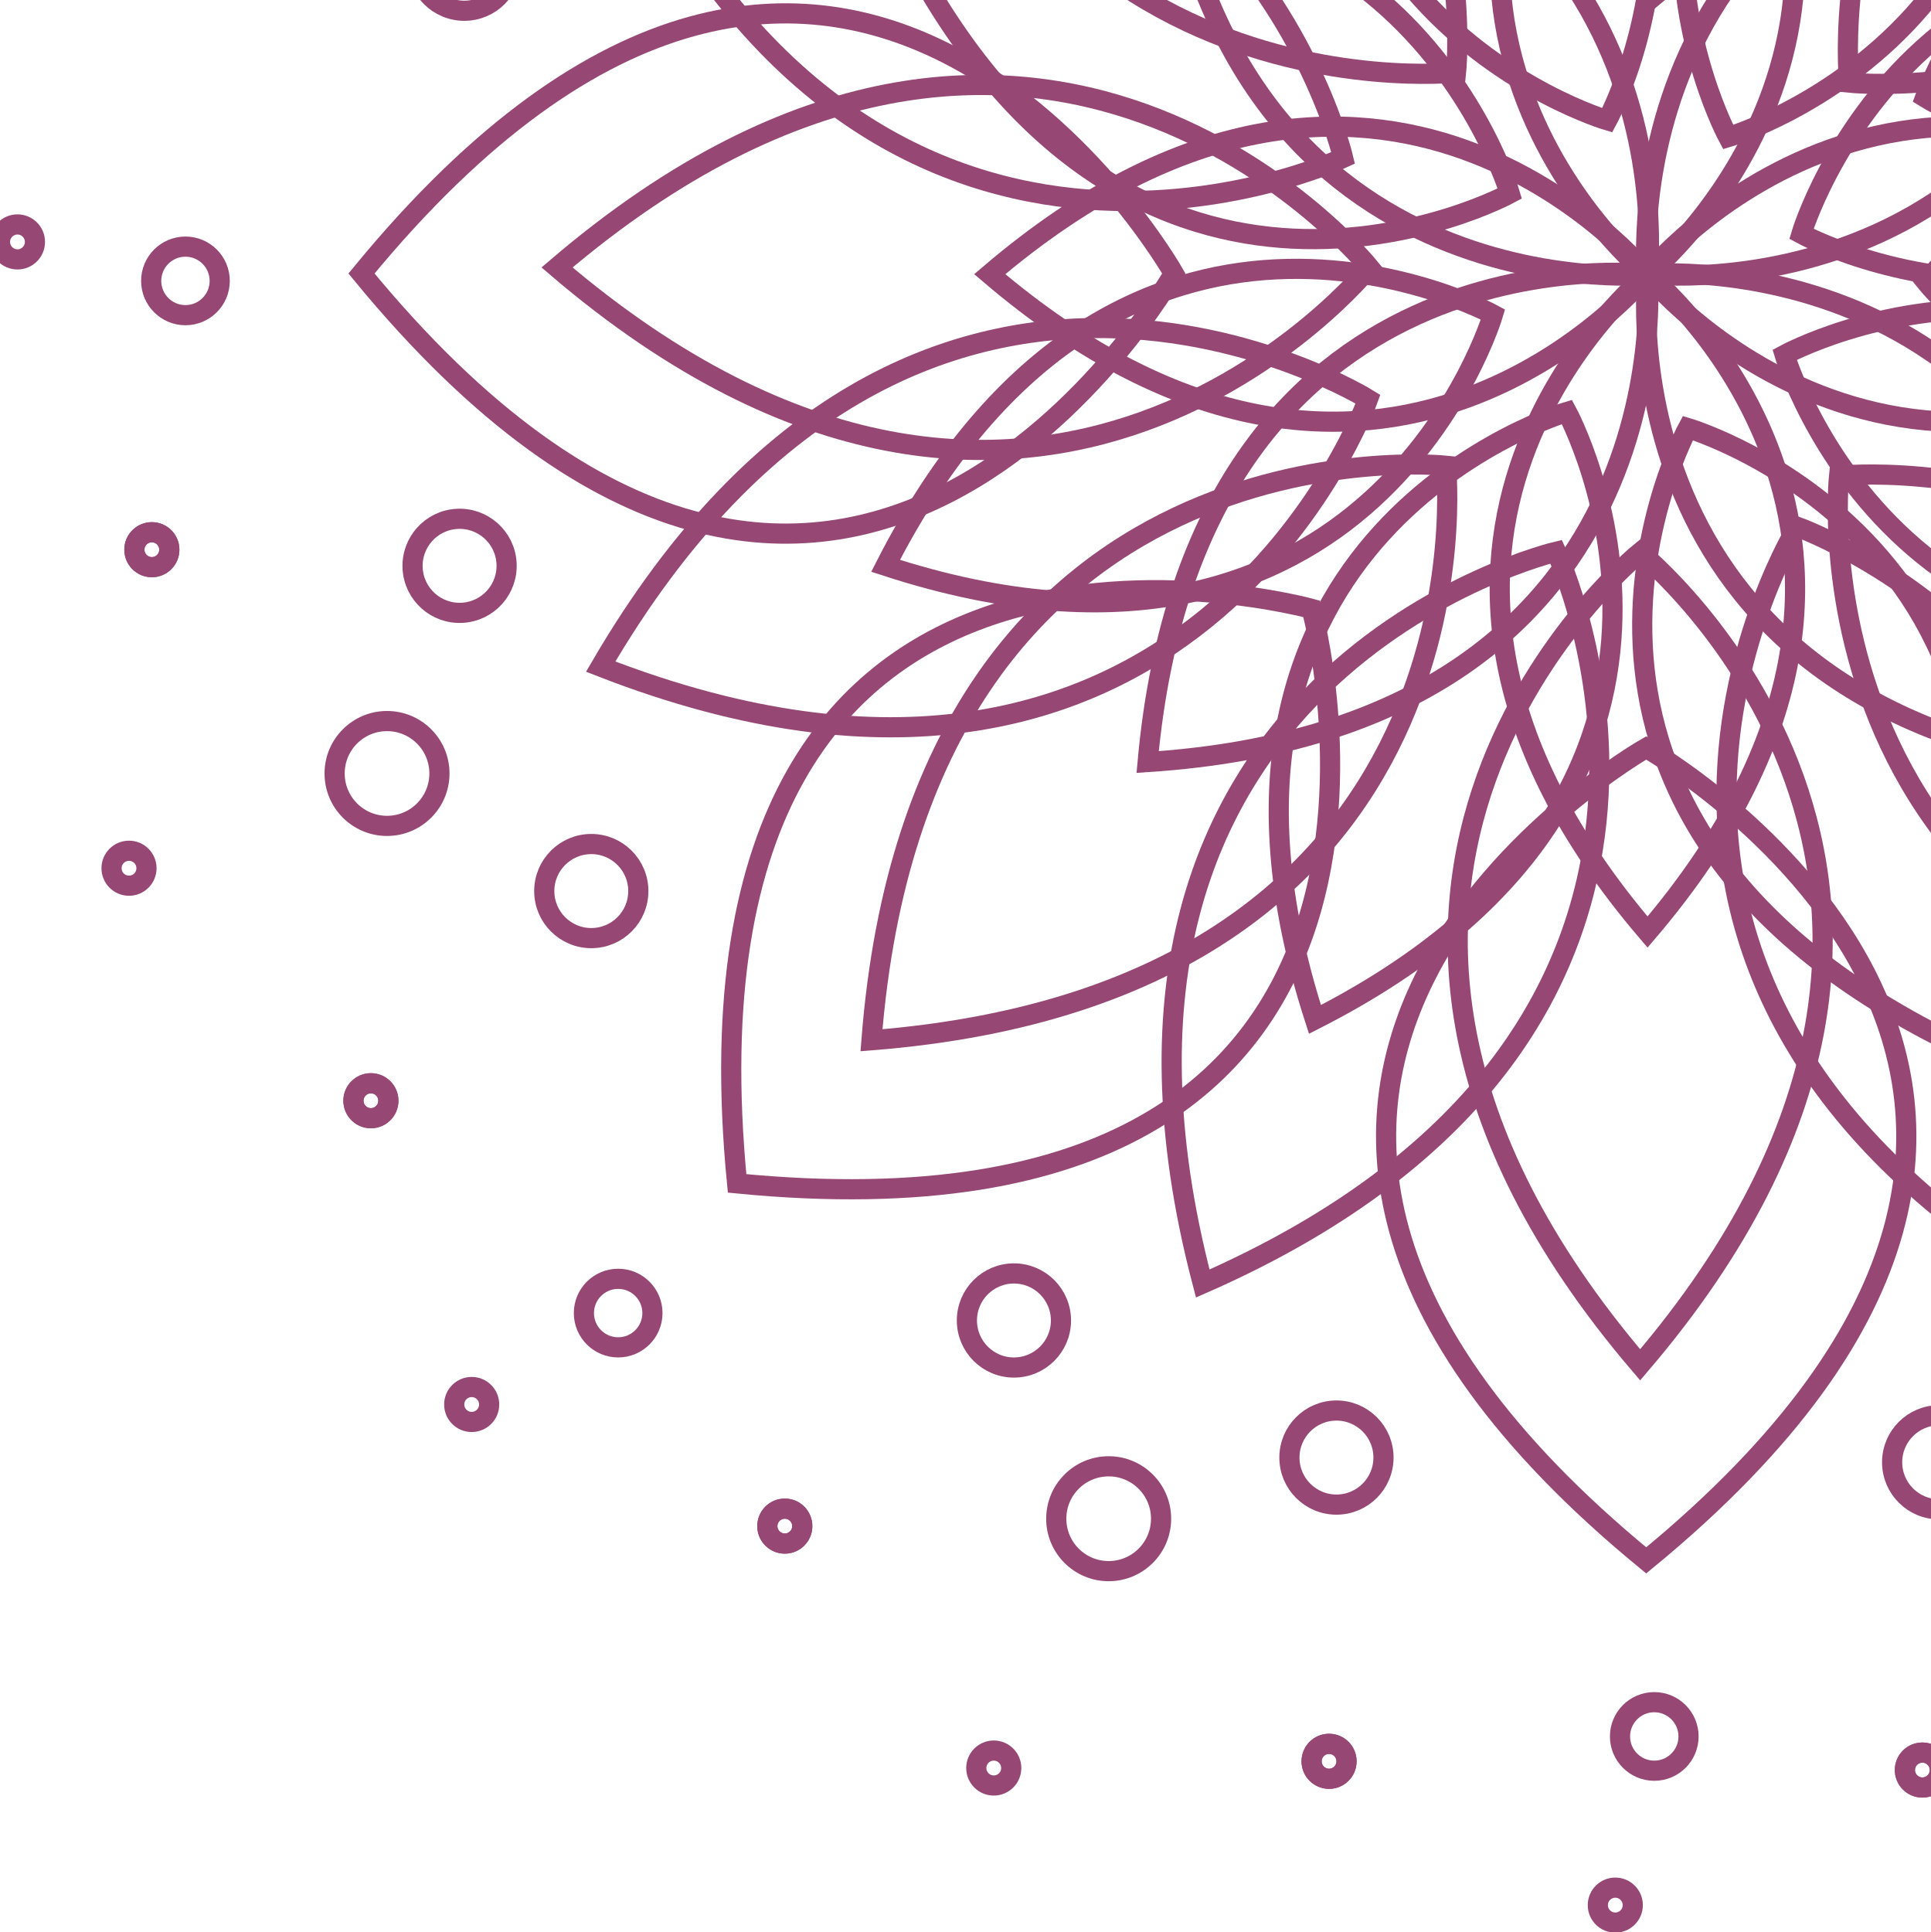
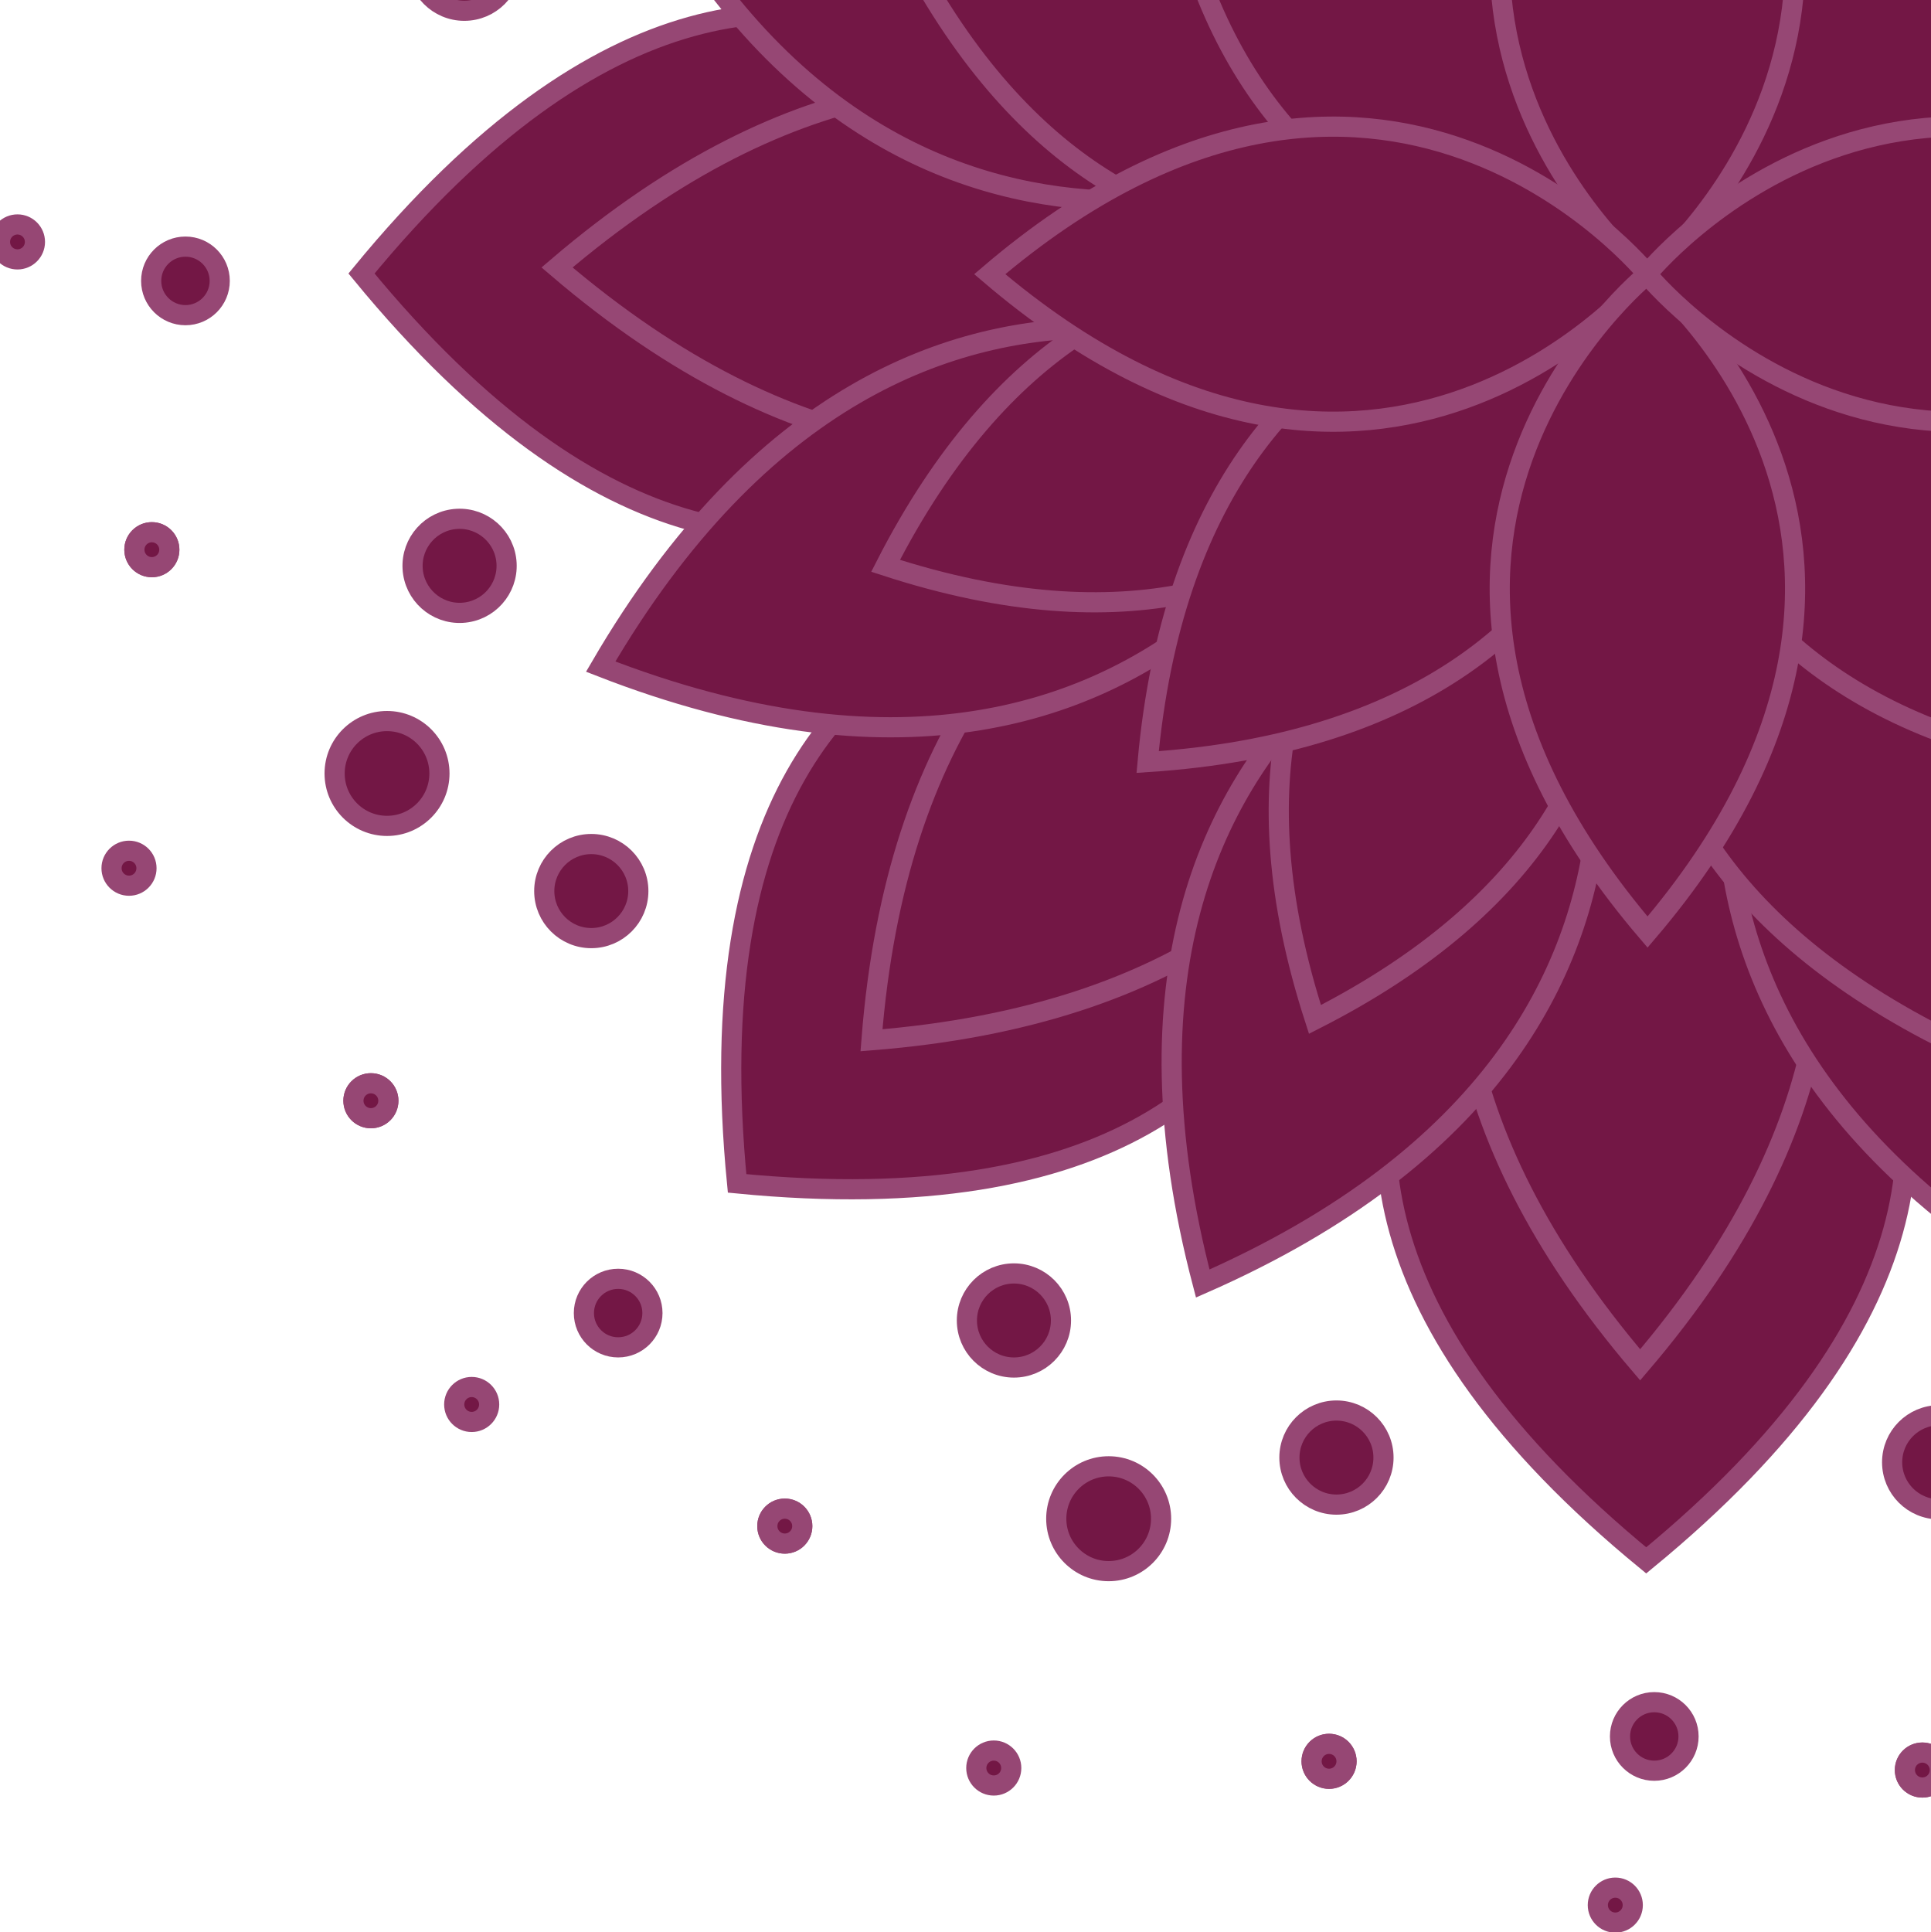
<svg xmlns="http://www.w3.org/2000/svg" version="1.1" id="Layer_1" x="0px" y="0px" viewBox="0 0 287.3 287.5" style="enable-background:new 0 0 287.3 287.5;" xml:space="preserve">
  <style type="text/css">
- 	.st0{fill:none;stroke:#964774;stroke-width:3;stroke-miterlimit:10;}
- </style>
+ 	.st0{fill:#731745;stroke:#964774;stroke-width:3;stroke-miterlimit:10;}
+ 	</style>
  <g id="Layer_2_1_">
    <g id="BG">
      <path class="st0" d="M53.8,40.7c71.5,87.1,120.9,0,120.9,0S125.3-46.4,53.8,40.7z" />
      <path class="st0" d="M109.7,176.1c112.1,11,85.5-85.5,85.5-85.5S98.7,63.9,109.7,176.1z" />
      <path class="st0" d="M245,232.2c87.1-71.5,0-120.9,0-120.9S157.9,160.7,245,232.2z" />
      <path class="st0" d="M246.2-121.5c-61.1,71.5,0,120.9,0,120.9S307.3-50,246.2-121.5z" />
      <path class="st0" d="M131.2-74.7c7.4,93.8,85.5,85.5,85.5,85.5S225-67.3,131.2-74.7z" />
      <path class="st0" d="M82.9,39.8c71.5,61.1,120.9,0,120.9,0S154.4-21.3,82.9,39.8z" />
      <path class="st0" d="M129.7,154.8c93.8-7.4,85.5-85.5,85.5-85.5S137,61.1,129.7,154.8z" />
      <path class="st0" d="M244.1,203.1c61.1-71.5,0-120.9,0-120.9S183,131.6,244.1,203.1z" />
      <path class="st0" d="M359.2,156.3c-7.4-93.8-85.5-85.5-85.5-85.5S265.4,149,359.2,156.3z" />
      <path class="st0" d="M407.5,41.9c-71.5-61.1-120.9,0-120.9,0S336,103,407.5,41.9z" />
      <path class="st0" d="M360.7-73.2c-93.8,7.4-85.5,85.5-85.5,85.5S353.3,20.6,360.7-73.2z" />
      <path class="st0" d="M91-29.1C128.8,57,199.9,23.5,199.9,23.5S182-53,91-29.1z" />
      <path class="st0" d="M89.4,99.2c87.7,34.2,114.2-39.8,114.2-39.8S136.8,17.9,89.4,99.2z" />
      <path class="st0" d="M179,191c86.1-37.8,52.6-108.9,52.6-108.9S155.1,100.1,179,191z" />
      <path class="st0" d="M307.3,192.6c34.2-87.7-39.8-114.2-39.8-114.2S226.1,145.2,307.3,192.6z" />
      <path class="st0" d="M400.7-25.3c-87.6-34.2-114.2,39.8-114.2,39.8S353.3,56,400.7-25.3z" />
      <path class="st0" d="M201.8-72.5c-23.6,72.4,37.4,90.4,37.4,90.4S269.6-37.9,201.8-72.5z" />
      <path class="st0" d="M134.3-8.7c34.5,67.9,90.4,37.5,90.4,37.5S206.8-32.1,134.3-8.7z" />
      <path class="st0" d="M131.8,84.2c72.4,23.6,90.4-37.4,90.4-37.4S166.4,16.4,131.8,84.2z" />
      <path class="st0" d="M195.7,151.7c67.9-34.5,37.5-90.4,37.5-90.4S172.2,79.2,195.7,151.7z" />
      <path class="st0" d="M288.6,154.2c23.6-72.4-37.4-90.5-37.4-90.5S220.8,119.6,288.6,154.2z" />
      <path class="st0" d="M356,90.3c-34.5-67.9-90.4-37.5-90.4-37.5S283.6,113.8,356,90.3z" />
      <path class="st0" d="M358.6-2.6c-72.4-23.6-90.5,37.4-90.5,37.4S323.9,65.2,358.6-2.6z" />
      <path class="st0" d="M294.7-70c-67.9,34.5-37.5,90.4-37.5,90.4S318.1,2.4,294.7-70z" />
      <path class="st0" d="M172.6-33.5c5.4,80.7,72.6,74.4,72.6,74.4S253.1-26.3,172.6-33.5z" />
      <path class="st0" d="M170.8,113.4c80.7-5.3,74.4-72.6,74.4-72.6S178.1,32.9,170.8,113.4z" />
      <path class="st0" d="M317.8,115.2c-5.3-80.7-72.6-74.4-72.6-74.4S237.3,107.9,317.8,115.2z" />
      <path class="st0" d="M319.5-31.8c-80.7,5.4-74.4,72.6-74.4,72.6S312.3,48.7,319.5-31.8z" />
      <circle class="st0" cx="57.6" cy="115.1" r="7.8" />
      <circle class="st0" cx="165" cy="226" r="7.8" />
      <circle class="st0" cx="22.6" cy="81.8" r="2.6" />
      <circle class="st0" cx="55.2" cy="163.8" r="2.6" />
      <circle class="st0" cx="116.8" cy="227.1" r="2.6" />
      <circle class="st0" cx="197.8" cy="262.1" r="2.6" />
      <circle class="st0" cx="286.1" cy="263.4" r="2.6" />
      <circle class="st0" cx="27.6" cy="41.8" r="5.1" />
      <circle class="st0" cx="92" cy="195.4" r="5.1" />
      <circle class="st0" cx="246.2" cy="258.4" r="5.1" />
      <circle class="st0" cx="22.6" cy="81.8" r="2.6" />
      <circle class="st0" cx="55.2" cy="163.8" r="2.6" />
      <circle class="st0" cx="116.8" cy="227.1" r="2.6" />
      <circle class="st0" cx="197.8" cy="262.1" r="2.6" />
      <circle class="st0" cx="286.1" cy="263.4" r="2.6" />
      <circle class="st0" cx="2.6" cy="36" r="2.6" />
      <circle class="st0" cx="19.2" cy="129.2" r="2.6" />
      <circle class="st0" cx="70.2" cy="209" r="2.6" />
      <circle class="st0" cx="147.9" cy="263.1" r="2.6" />
      <circle class="st0" cx="240.4" cy="283.5" r="2.6" />
      <path class="st0" d="M245.2-57c-49.5,57.9,0,97.9,0,97.9S294.6,0.8,245.2-57z" />
      <path class="st0" d="M147.3,40.8c57.9,49.4,97.9,0,97.9,0S205.2-8.6,147.3,40.8z" />
      <path class="st0" d="M245.2,138.7c49.4-57.9,0-97.9,0-97.9S195.7,80.8,245.2,138.7z" />
      <path class="st0" d="M343,40.8c-57.9-49.5-97.9,0-97.9,0S285.2,90.3,343,40.8z" />
      <circle class="st0" cx="69.1" cy="-5.4" r="7" />
      <circle class="st0" cx="88" cy="132.6" r="7" />
      <circle class="st0" cx="198.9" cy="216.9" r="7" />
      <ellipse transform="matrix(0.9985 -5.530035e-02 5.530035e-02 0.9985 -4.5541 3.9109)" class="st0" cx="68.4" cy="84.2" rx="7" ry="7" />
      <circle class="st0" cx="150.9" cy="196.5" r="7" />
      <circle class="st0" cx="288.6" cy="217.6" r="7" />
    </g>
  </g>
</svg>
